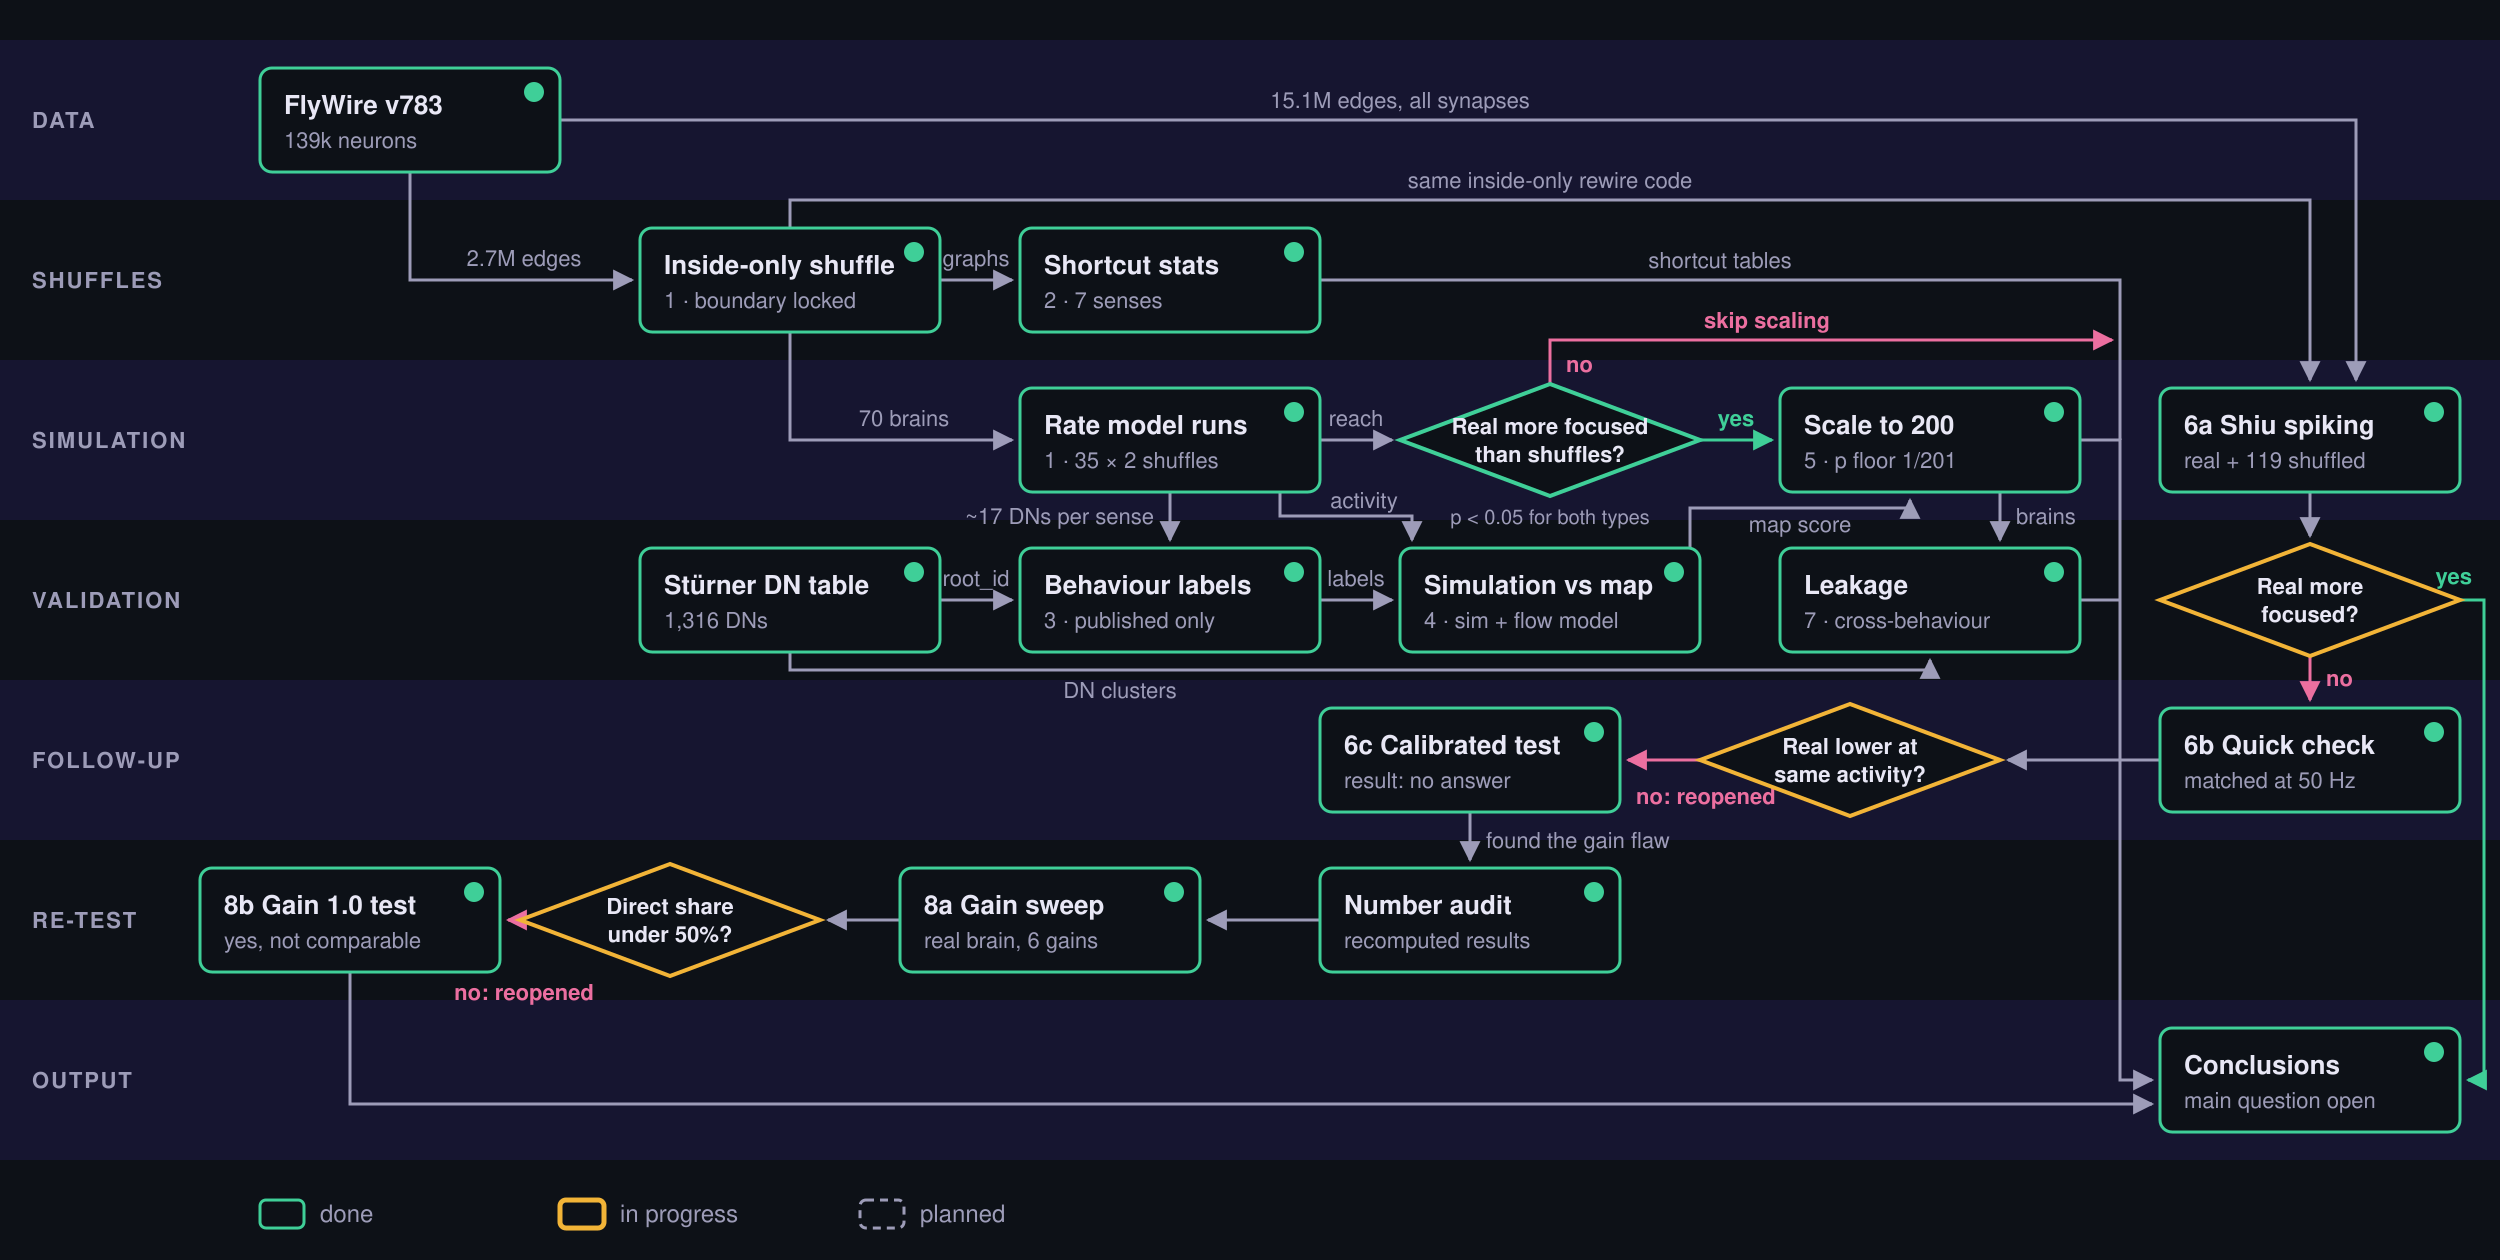
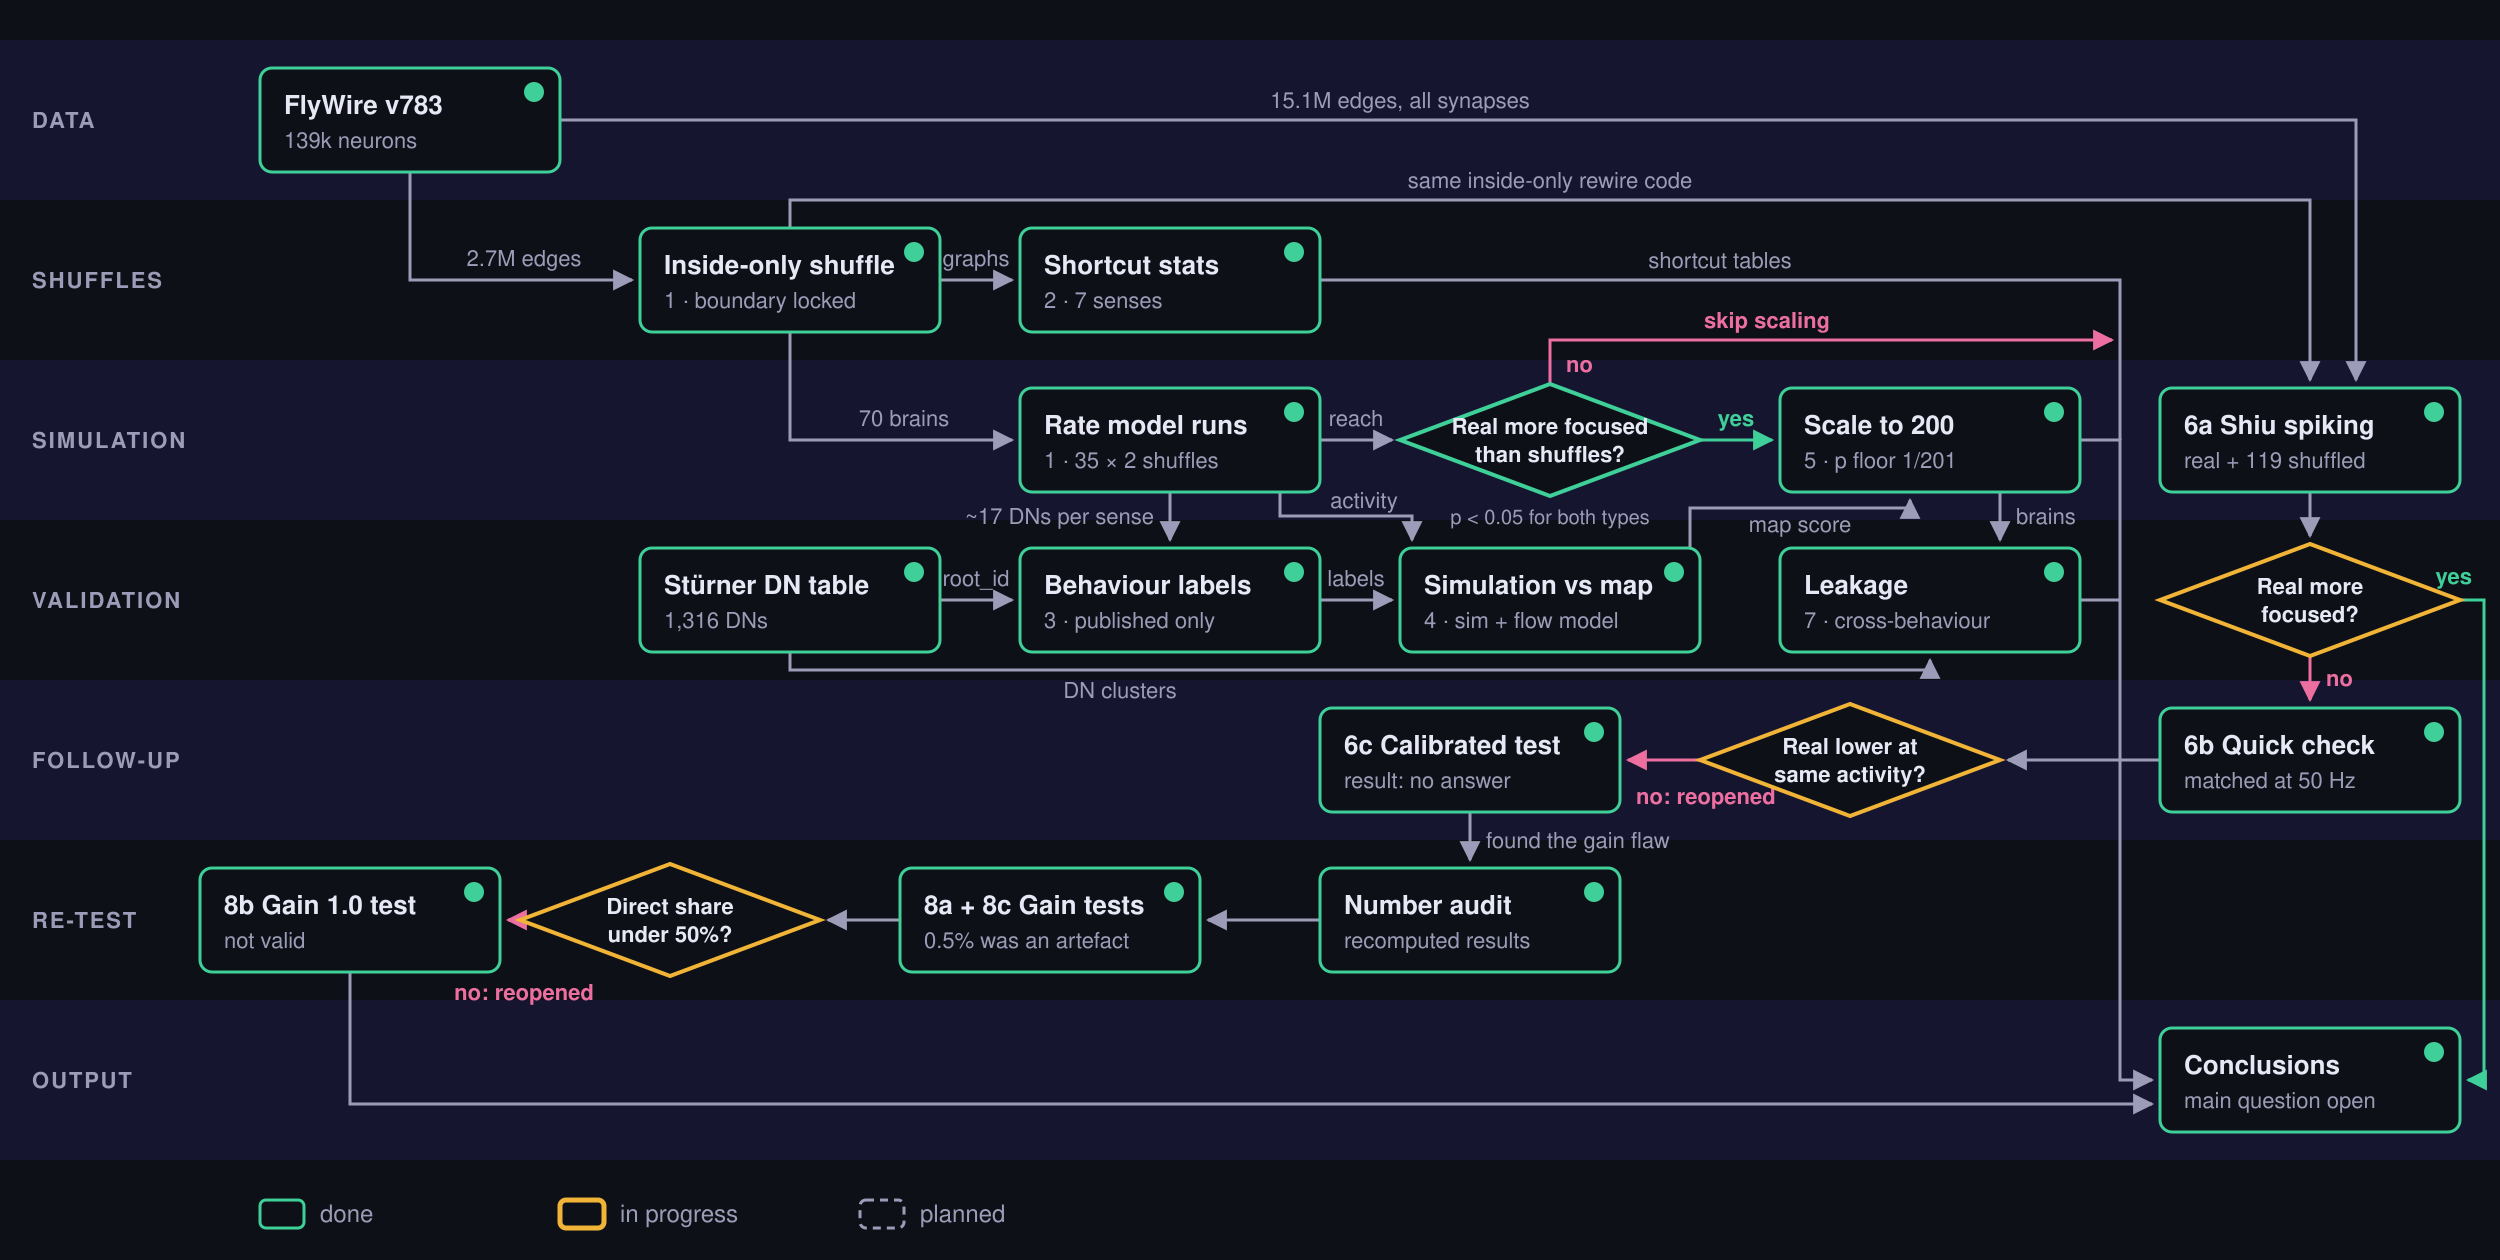
<svg xmlns="http://www.w3.org/2000/svg" viewBox="0 0 1250 630" font-family="Segoe UI, Helvetica, Arial, sans-serif">
  <rect width="1250" height="630" fill="#0d1117" />
  <defs>
    <marker id="pa" viewBox="0 0 10 10" refX="9" refY="5" markerWidth="7" markerHeight="7" orient="auto">
      <path d="M0,0L10,5L0,10z" fill="#9d9cb8" />
    </marker>
    <marker id="py" viewBox="0 0 10 10" refX="9" refY="5" markerWidth="7" markerHeight="7" orient="auto">
      <path d="M0,0L10,5L0,10z" fill="#3fcf98" />
    </marker>
    <marker id="pn" viewBox="0 0 10 10" refX="9" refY="5" markerWidth="7" markerHeight="7" orient="auto">
      <path d="M0,0L10,5L0,10z" fill="#ec6fa0" />
    </marker>
  </defs>
  <rect x="0" y="20" width="1250" height="80" fill="#161530" />
  <text x="16" y="64" font-size="11" font-weight="700" letter-spacing="1" fill="#9d9cb8">DATA</text>
  <text x="16" y="144" font-size="11" font-weight="700" letter-spacing="1" fill="#9d9cb8">SHUFFLES</text>
  <rect x="0" y="180" width="1250" height="80" fill="#161530" />
  <text x="16" y="224" font-size="11" font-weight="700" letter-spacing="1" fill="#9d9cb8">SIMULATION</text>
  <text x="16" y="304" font-size="11" font-weight="700" letter-spacing="1" fill="#9d9cb8">VALIDATION</text>
  <rect x="0" y="340" width="1250" height="80" fill="#161530" />
  <text x="16" y="384" font-size="11" font-weight="700" letter-spacing="1" fill="#9d9cb8">FOLLOW-UP</text>
  <text x="16" y="464" font-size="11" font-weight="700" letter-spacing="1" fill="#9d9cb8">RE-TEST</text>
  <rect x="0" y="500" width="1250" height="80" fill="#161530" />
  <text x="16" y="544" font-size="11" font-weight="700" letter-spacing="1" fill="#9d9cb8">OUTPUT</text>
  <path d="M205,86 V140 H316" fill="none" stroke="#9d9cb8" stroke-width="1.5" marker-end="url(#pa)" />
  <text x="262" y="133" font-size="11" fill="#9d9cb8" text-anchor="middle">2.7M edges</text>
  <path d="M470,140 H506" fill="none" stroke="#9d9cb8" stroke-width="1.5" marker-end="url(#pa)" />
  <text x="488" y="133" font-size="11" fill="#9d9cb8" text-anchor="middle">graphs</text>
  <path d="M395,166 V220 H506" fill="none" stroke="#9d9cb8" stroke-width="1.5" marker-end="url(#pa)" />
  <text x="452" y="213" font-size="11" fill="#9d9cb8" text-anchor="middle">70 brains</text>
  <path d="M660,220 H696" fill="none" stroke="#9d9cb8" stroke-width="1.5" marker-end="url(#pa)" />
  <text x="678" y="213" font-size="11" fill="#9d9cb8" text-anchor="middle">reach</text>
  <path d="M850,220 H886" fill="none" stroke="#3fcf98" stroke-width="1.5" marker-end="url(#py)" />
  <text x="868" y="213" font-size="11" fill="#3fcf98" text-anchor="middle" font-weight="700">yes</text>
  <path d="M775,192 V170 H1056" fill="none" stroke="#ec6fa0" stroke-width="1.5" marker-end="url(#pn)" />
  <text x="783" y="186" font-size="11" fill="#ec6fa0" text-anchor="start" font-weight="700">no</text>
  <path d="M660,140 H1060 V220" fill="none" stroke="#9d9cb8" stroke-width="1.5" />
  <text x="860" y="134" font-size="11" fill="#9d9cb8" text-anchor="middle">shortcut tables</text>
  <text x="852" y="164" font-size="11" font-weight="700" fill="#ec6fa0">skip scaling</text>
  <text x="775" y="262" font-size="10" fill="#9d9cb8" text-anchor="middle">p &lt; 0.05 for both types</text>
  <path d="M585,246 V270" fill="none" stroke="#9d9cb8" stroke-width="1.5" marker-end="url(#pa)" />
  <text x="577" y="262" font-size="11" fill="#9d9cb8" text-anchor="end">~17 DNs per sense</text>
  <path d="M470,300 H506" fill="none" stroke="#9d9cb8" stroke-width="1.5" marker-end="url(#pa)" />
  <text x="488" y="293" font-size="11" fill="#9d9cb8" text-anchor="middle">root_id</text>
  <path d="M660,300 H696" fill="none" stroke="#9d9cb8" stroke-width="1.5" marker-end="url(#pa)" />
  <text x="678" y="293" font-size="11" fill="#9d9cb8" text-anchor="middle">labels</text>
  <path d="M395,114 V100 H1155 V190" fill="none" stroke="#9d9cb8" stroke-width="1.5" marker-end="url(#pa)" />
  <text x="775" y="94" font-size="11" fill="#9d9cb8" text-anchor="middle">same inside-only rewire code</text>
  <path d="M280,60 H1178 V190" fill="none" stroke="#9d9cb8" stroke-width="1.5" marker-end="url(#pa)" />
  <text x="700" y="54" font-size="11" fill="#9d9cb8" text-anchor="middle">15.1M edges, all synapses</text>
  <path d="M640,246 V258 H706 V270" fill="none" stroke="#9d9cb8" stroke-width="1.5" marker-end="url(#pa)" />
  <text x="682" y="254" font-size="11" fill="#9d9cb8" text-anchor="middle">activity</text>
  <path d="M845,274 V254 H955 V250" fill="none" stroke="#9d9cb8" stroke-width="1.5" marker-end="url(#pa)" />
  <text x="900" y="266" font-size="11" fill="#9d9cb8" text-anchor="middle">map score</text>
  <path d="M1000,246 V270" fill="none" stroke="#9d9cb8" stroke-width="1.5" marker-end="url(#pa)" />
  <text x="1008" y="262" font-size="11" fill="#9d9cb8" text-anchor="start">brains</text>
  <path d="M395,326 V335 H965 V330" fill="none" stroke="#9d9cb8" stroke-width="1.5" marker-end="url(#pa)" />
  <text x="560" y="349" font-size="11" fill="#9d9cb8" text-anchor="middle">DN clusters</text>
  <path d="M1040,220 H1060 V540 H1076" fill="none" stroke="#9d9cb8" stroke-width="1.5" marker-end="url(#pa)" />
  <path d="M1040,300 H1060" fill="none" stroke="#9d9cb8" stroke-width="1.5" />
  <path d="M1155,246 V268" fill="none" stroke="#9d9cb8" stroke-width="1.5" marker-end="url(#pa)" />
  <path d="M1155,328 V350" fill="none" stroke="#ec6fa0" stroke-width="1.5" marker-end="url(#pn)" />
  <text x="1163" y="343" font-size="11" fill="#ec6fa0" text-anchor="start" font-weight="700">no</text>
  <path d="M1230,300 H1242 V540 H1234" fill="none" stroke="#3fcf98" stroke-width="1.5" marker-end="url(#py)" />
  <text x="1236" y="292" font-size="11" fill="#3fcf98" text-anchor="end" font-weight="700">yes</text>
  <path d="M1080,380 H1004" fill="none" stroke="#9d9cb8" stroke-width="1.5" marker-end="url(#pa)" />
  <path d="M850,380 H814" fill="none" stroke="#ec6fa0" stroke-width="1.5" marker-end="url(#pn)" />
  <text x="818" y="402" font-size="11" fill="#ec6fa0" text-anchor="start" font-weight="700">no: reopened</text>
  <path d="M735,406 V430" fill="none" stroke="#9d9cb8" stroke-width="1.5" marker-end="url(#pa)" />
  <text x="743" y="424" font-size="11" fill="#9d9cb8" text-anchor="start">found the gain flaw</text>
  <path d="M660,460 H604" fill="none" stroke="#9d9cb8" stroke-width="1.5" marker-end="url(#pa)" />
  <path d="M450,460 H414" fill="none" stroke="#9d9cb8" stroke-width="1.5" marker-end="url(#pa)" />
  <path d="M260,460 H254" fill="none" stroke="#ec6fa0" stroke-width="1.5" marker-end="url(#pn)" />
  <text x="262" y="500" font-size="11" fill="#ec6fa0" text-anchor="middle" font-weight="700">no: reopened</text>
  <path d="M175,486 V552 H1076" fill="none" stroke="#9d9cb8" stroke-width="1.5" marker-end="url(#pa)" />
  <g transform="translate(130,34)">
    <rect width="150" height="52" rx="6" fill="#0d1117" stroke="#3fcf98" stroke-width="1.5" />
    <circle cx="137" cy="12" r="5" fill="#3fcf98" />
    <text x="12" y="23" font-size="13" font-weight="700" fill="#e8e7f5">FlyWire v783</text>
    <text x="12" y="40" font-size="11" fill="#9d9cb8">139k neurons</text>
  </g>
  <g transform="translate(320,114)">
    <rect width="150" height="52" rx="6" fill="#0d1117" stroke="#3fcf98" stroke-width="1.5" />
    <circle cx="137" cy="12" r="5" fill="#3fcf98" />
    <text x="12" y="23" font-size="13" font-weight="700" fill="#e8e7f5">Inside-only shuffle</text>
    <text x="12" y="40" font-size="11" fill="#9d9cb8">1 · boundary locked</text>
  </g>
  <g transform="translate(510,114)">
    <rect width="150" height="52" rx="6" fill="#0d1117" stroke="#3fcf98" stroke-width="1.5" />
    <circle cx="137" cy="12" r="5" fill="#3fcf98" />
    <text x="12" y="23" font-size="13" font-weight="700" fill="#e8e7f5">Shortcut stats</text>
    <text x="12" y="40" font-size="11" fill="#9d9cb8">2 · 7 senses</text>
  </g>
  <g transform="translate(510,194)">
    <rect width="150" height="52" rx="6" fill="#0d1117" stroke="#3fcf98" stroke-width="1.5" />
    <circle cx="137" cy="12" r="5" fill="#3fcf98" />
    <text x="12" y="23" font-size="13" font-weight="700" fill="#e8e7f5">Rate model runs</text>
    <text x="12" y="40" font-size="11" fill="#9d9cb8">1 · 35 × 2 shuffles</text>
  </g>
  <g transform="translate(775,220)">
    <polygon points="0,-28 75,0 0,28 -75,0" fill="#0d1117" stroke="#3fcf98" stroke-width="2" />
    <text x="0" y="-3" font-size="11" font-weight="700" fill="#e8e7f5" text-anchor="middle">Real more focused</text>
    <text x="0" y="11" font-size="11" font-weight="700" fill="#e8e7f5" text-anchor="middle">than shuffles?</text>
  </g>
  <g transform="translate(890,194)">
    <rect width="150" height="52" rx="6" fill="#0d1117" stroke="#3fcf98" stroke-width="1.5" />
    <circle cx="137" cy="12" r="5" fill="#3fcf98" />
    <text x="12" y="23" font-size="13" font-weight="700" fill="#e8e7f5">Scale to 200</text>
    <text x="12" y="40" font-size="11" fill="#9d9cb8">5 · p floor 1/201</text>
  </g>
  <g transform="translate(1080,194)">
    <rect width="150" height="52" rx="6" fill="#0d1117" stroke="#3fcf98" stroke-width="1.5" />
    <circle cx="137" cy="12" r="5" fill="#3fcf98" />
    <text x="12" y="23" font-size="13" font-weight="700" fill="#e8e7f5">6a Shiu spiking</text>
    <text x="12" y="40" font-size="11" fill="#9d9cb8">real + 119 shuffled</text>
  </g>
  <g transform="translate(1155,300)">
    <polygon points="0,-28 75,0 0,28 -75,0" fill="#0d1117" stroke="#f2b437" stroke-width="2" />
    <text x="0" y="-3" font-size="11" font-weight="700" fill="#e8e7f5" text-anchor="middle">Real more</text>
    <text x="0" y="11" font-size="11" font-weight="700" fill="#e8e7f5" text-anchor="middle">focused?</text>
  </g>
  <g transform="translate(925,380)">
    <polygon points="0,-28 75,0 0,28 -75,0" fill="#0d1117" stroke="#f2b437" stroke-width="2" />
    <text x="0" y="-3" font-size="11" font-weight="700" fill="#e8e7f5" text-anchor="middle">Real lower at</text>
    <text x="0" y="11" font-size="11" font-weight="700" fill="#e8e7f5" text-anchor="middle">same activity?</text>
  </g>
  <g transform="translate(335,460)">
    <polygon points="0,-28 75,0 0,28 -75,0" fill="#0d1117" stroke="#f2b437" stroke-width="2" />
    <text x="0" y="-3" font-size="11" font-weight="700" fill="#e8e7f5" text-anchor="middle">Direct share</text>
    <text x="0" y="11" font-size="11" font-weight="700" fill="#e8e7f5" text-anchor="middle">under 50%?</text>
  </g>
  <g transform="translate(1080,354)">
    <rect width="150" height="52" rx="6" fill="#0d1117" stroke="#3fcf98" stroke-width="1.5" />
    <circle cx="137" cy="12" r="5" fill="#3fcf98" />
    <text x="12" y="23" font-size="13" font-weight="700" fill="#e8e7f5">6b Quick check</text>
    <text x="12" y="40" font-size="11" fill="#9d9cb8">matched at 50 Hz</text>
  </g>
  <g transform="translate(660,354)">
    <rect width="150" height="52" rx="6" fill="#0d1117" stroke="#3fcf98" stroke-width="1.5" />
    <circle cx="137" cy="12" r="5" fill="#3fcf98" />
    <text x="12" y="23" font-size="13" font-weight="700" fill="#e8e7f5">6c Calibrated test</text>
    <text x="12" y="40" font-size="11" fill="#9d9cb8">result: no answer</text>
  </g>
  <g transform="translate(320,274)">
    <rect width="150" height="52" rx="6" fill="#0d1117" stroke="#3fcf98" stroke-width="1.5" />
    <circle cx="137" cy="12" r="5" fill="#3fcf98" />
    <text x="12" y="23" font-size="13" font-weight="700" fill="#e8e7f5">Stürner DN table</text>
    <text x="12" y="40" font-size="11" fill="#9d9cb8">1,316 DNs</text>
  </g>
  <g transform="translate(510,274)">
    <rect width="150" height="52" rx="6" fill="#0d1117" stroke="#3fcf98" stroke-width="1.5" />
    <circle cx="137" cy="12" r="5" fill="#3fcf98" />
    <text x="12" y="23" font-size="13" font-weight="700" fill="#e8e7f5">Behaviour labels</text>
    <text x="12" y="40" font-size="11" fill="#9d9cb8">3 · published only</text>
  </g>
  <g transform="translate(700,274)">
    <rect width="150" height="52" rx="6" fill="#0d1117" stroke="#3fcf98" stroke-width="1.5" />
    <circle cx="137" cy="12" r="5" fill="#3fcf98" />
    <text x="12" y="23" font-size="13" font-weight="700" fill="#e8e7f5">Simulation vs map</text>
    <text x="12" y="40" font-size="11" fill="#9d9cb8">4 · sim + flow model</text>
  </g>
  <g transform="translate(890,274)">
    <rect width="150" height="52" rx="6" fill="#0d1117" stroke="#3fcf98" stroke-width="1.5" />
    <circle cx="137" cy="12" r="5" fill="#3fcf98" />
    <text x="12" y="23" font-size="13" font-weight="700" fill="#e8e7f5">Leakage</text>
    <text x="12" y="40" font-size="11" fill="#9d9cb8">7 · cross-behaviour</text>
  </g>
  <g transform="translate(660,434)">
    <rect width="150" height="52" rx="6" fill="#0d1117" stroke="#3fcf98" stroke-width="1.5" />
    <circle cx="137" cy="12" r="5" fill="#3fcf98" />
    <text x="12" y="23" font-size="13" font-weight="700" fill="#e8e7f5">Number audit</text>
    <text x="12" y="40" font-size="11" fill="#9d9cb8">recomputed results</text>
  </g>
  <g transform="translate(450,434)">
    <rect width="150" height="52" rx="6" fill="#0d1117" stroke="#3fcf98" stroke-width="1.5" />
    <circle cx="137" cy="12" r="5" fill="#3fcf98" />
-     <text x="12" y="23" font-size="13" font-weight="700" fill="#e8e7f5">8a Gain sweep</text>
-     <text x="12" y="40" font-size="11" fill="#9d9cb8">real brain, 6 gains</text>
+     <text x="12" y="23" font-size="13" font-weight="700" fill="#e8e7f5">8a + 8c Gain tests</text>
+     <text x="12" y="40" font-size="11" fill="#9d9cb8">0.5% was an artefact</text>
  </g>
  <g transform="translate(100,434)">
    <rect width="150" height="52" rx="6" fill="#0d1117" stroke="#3fcf98" stroke-width="1.5" />
    <circle cx="137" cy="12" r="5" fill="#3fcf98" />
    <text x="12" y="23" font-size="13" font-weight="700" fill="#e8e7f5">8b Gain 1.0 test</text>
-     <text x="12" y="40" font-size="11" fill="#9d9cb8">yes, not comparable</text>
+     <text x="12" y="40" font-size="11" fill="#9d9cb8">not valid</text>
  </g>
  <g transform="translate(1080,514)">
    <rect width="150" height="52" rx="6" fill="#0d1117" stroke="#3fcf98" stroke-width="1.5" />
    <circle cx="137" cy="12" r="5" fill="#3fcf98" />
    <text x="12" y="23" font-size="13" font-weight="700" fill="#e8e7f5">Conclusions</text>
    <text x="12" y="40" font-size="11" fill="#9d9cb8">main question open</text>
  </g>
  <rect x="130" y="600" width="22" height="14" rx="3" fill="#0d1117" stroke="#3fcf98" stroke-width="1.5" />
  <text x="160" y="611" font-size="12" fill="#9d9cb8">done</text>
  <rect x="280" y="600" width="22" height="14" rx="3" fill="#0d1117" stroke="#f2b437" stroke-width="2.5" />
  <text x="310" y="611" font-size="12" fill="#9d9cb8">in progress</text>
  <rect x="430" y="600" width="22" height="14" rx="3" fill="#0d1117" stroke="#9d9cb8" stroke-width="1.5" stroke-dasharray="4 3" />
  <text x="460" y="611" font-size="12" fill="#9d9cb8">planned</text>
</svg>
